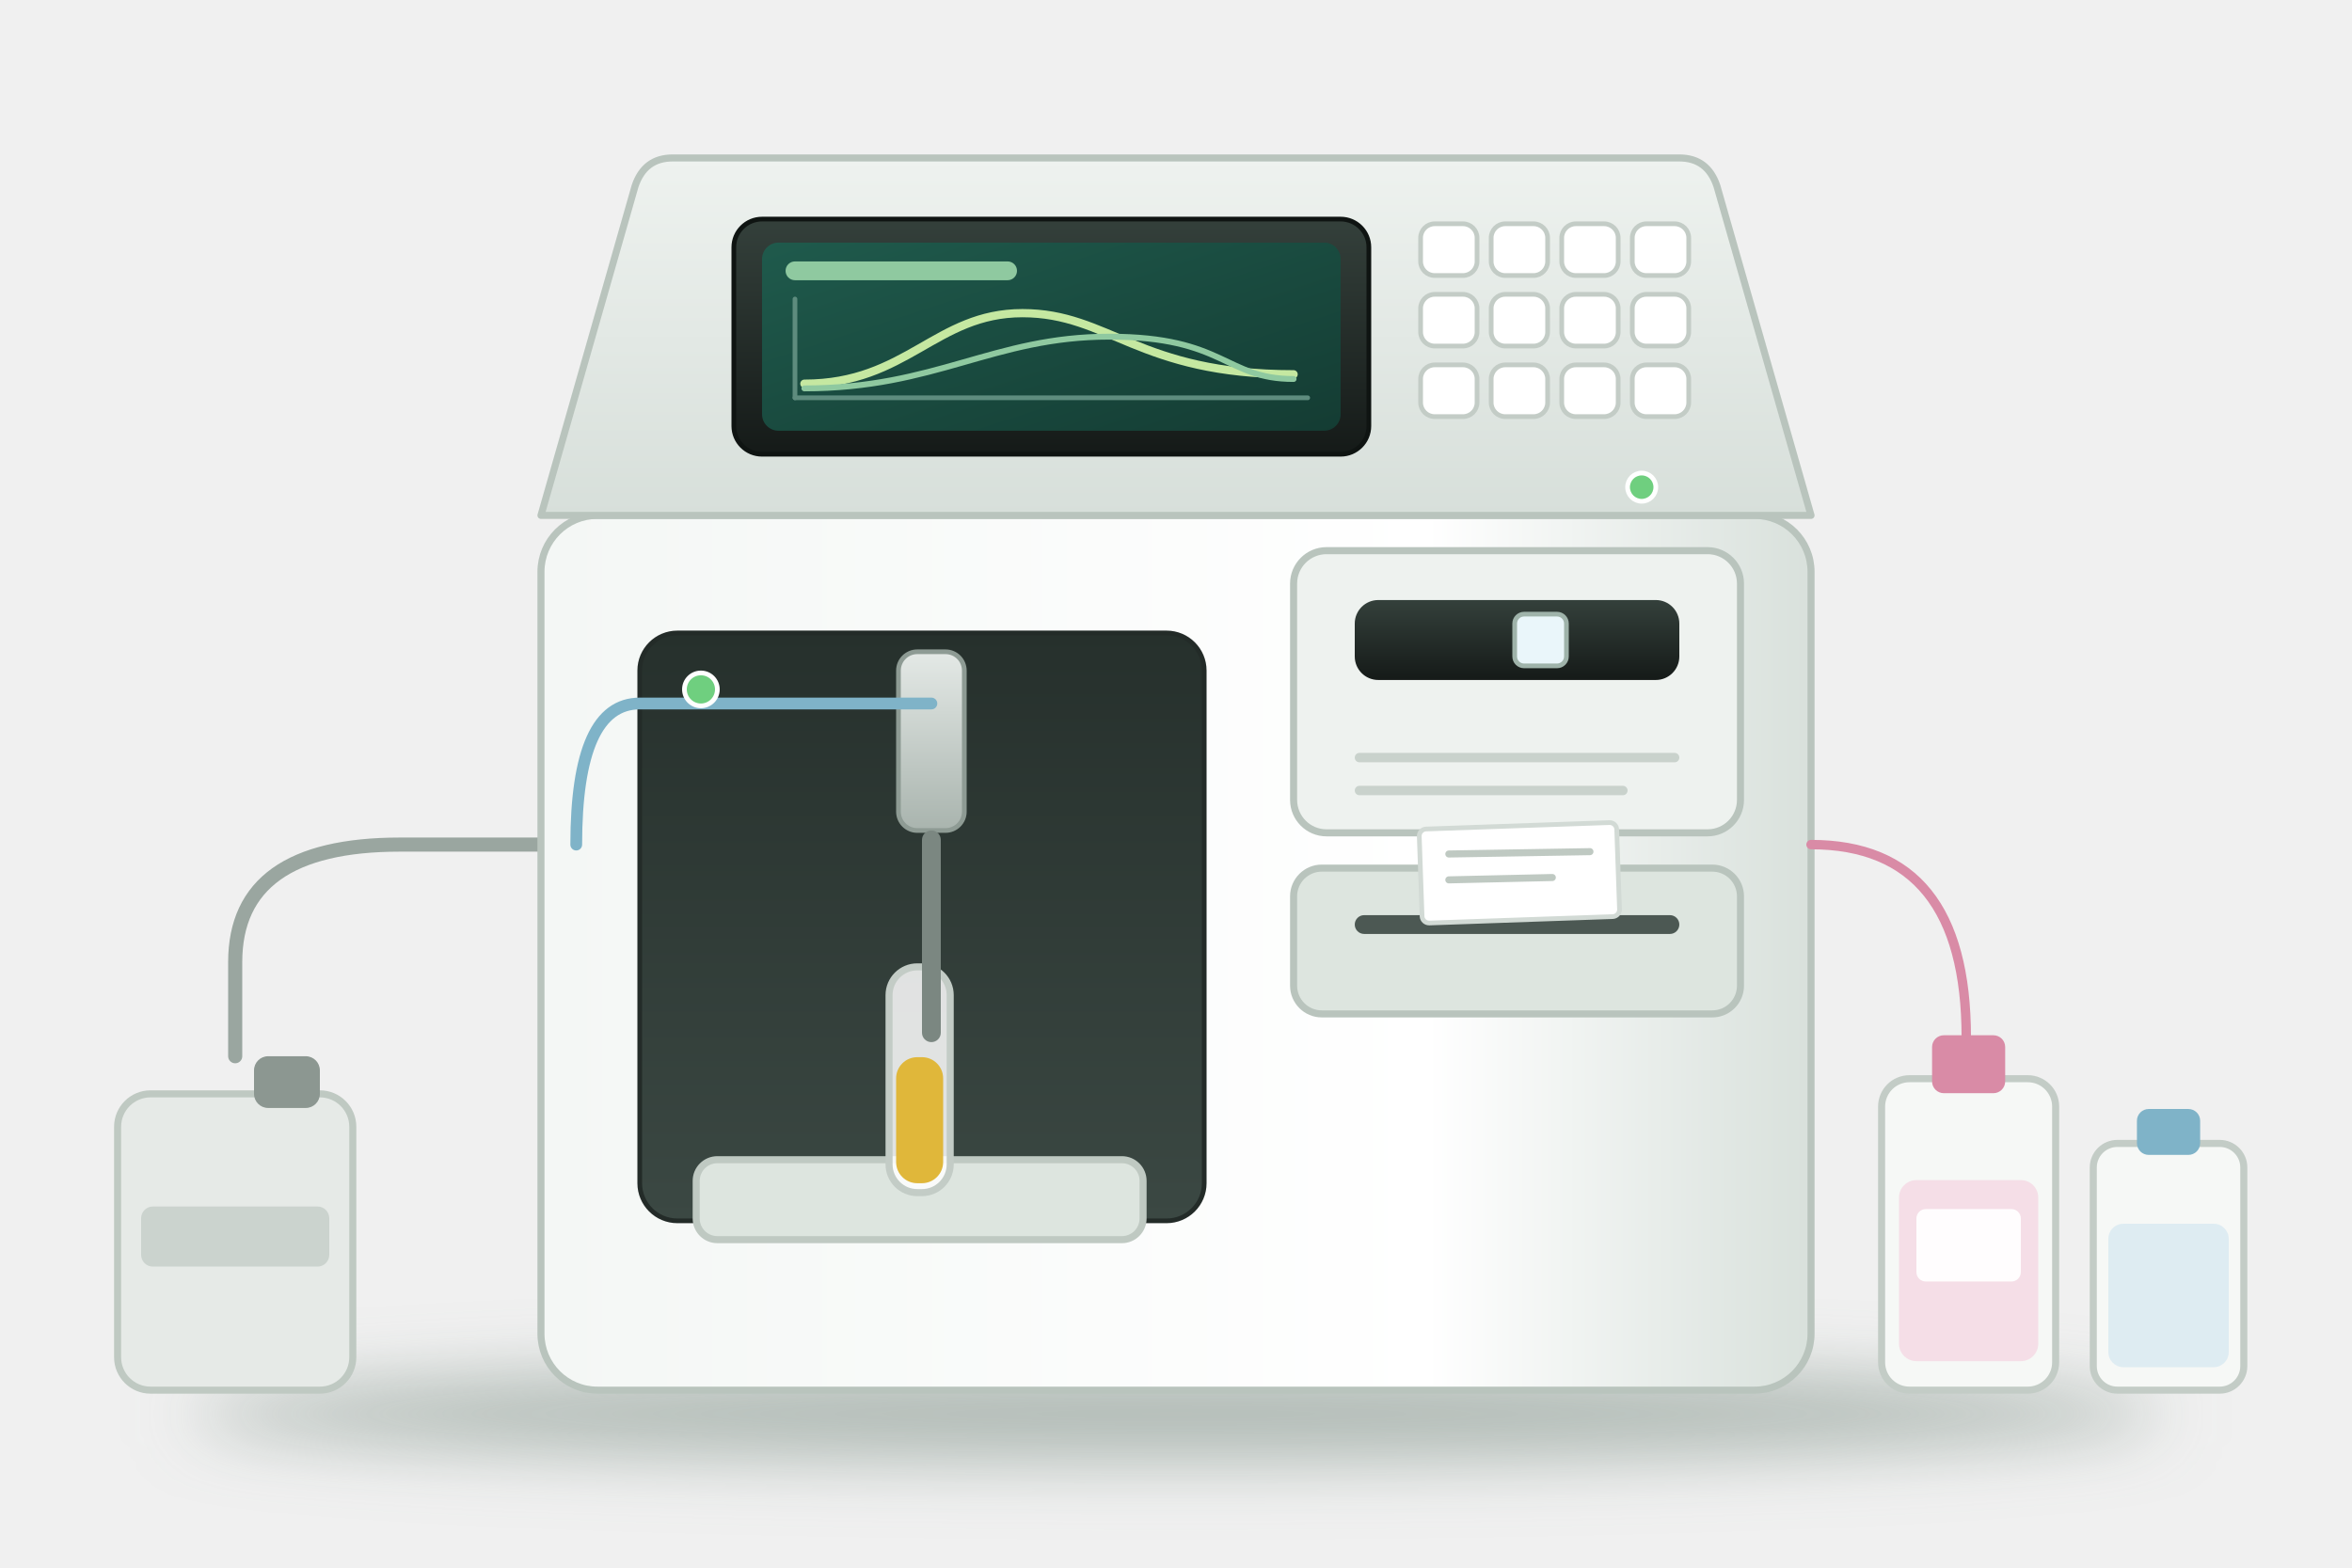
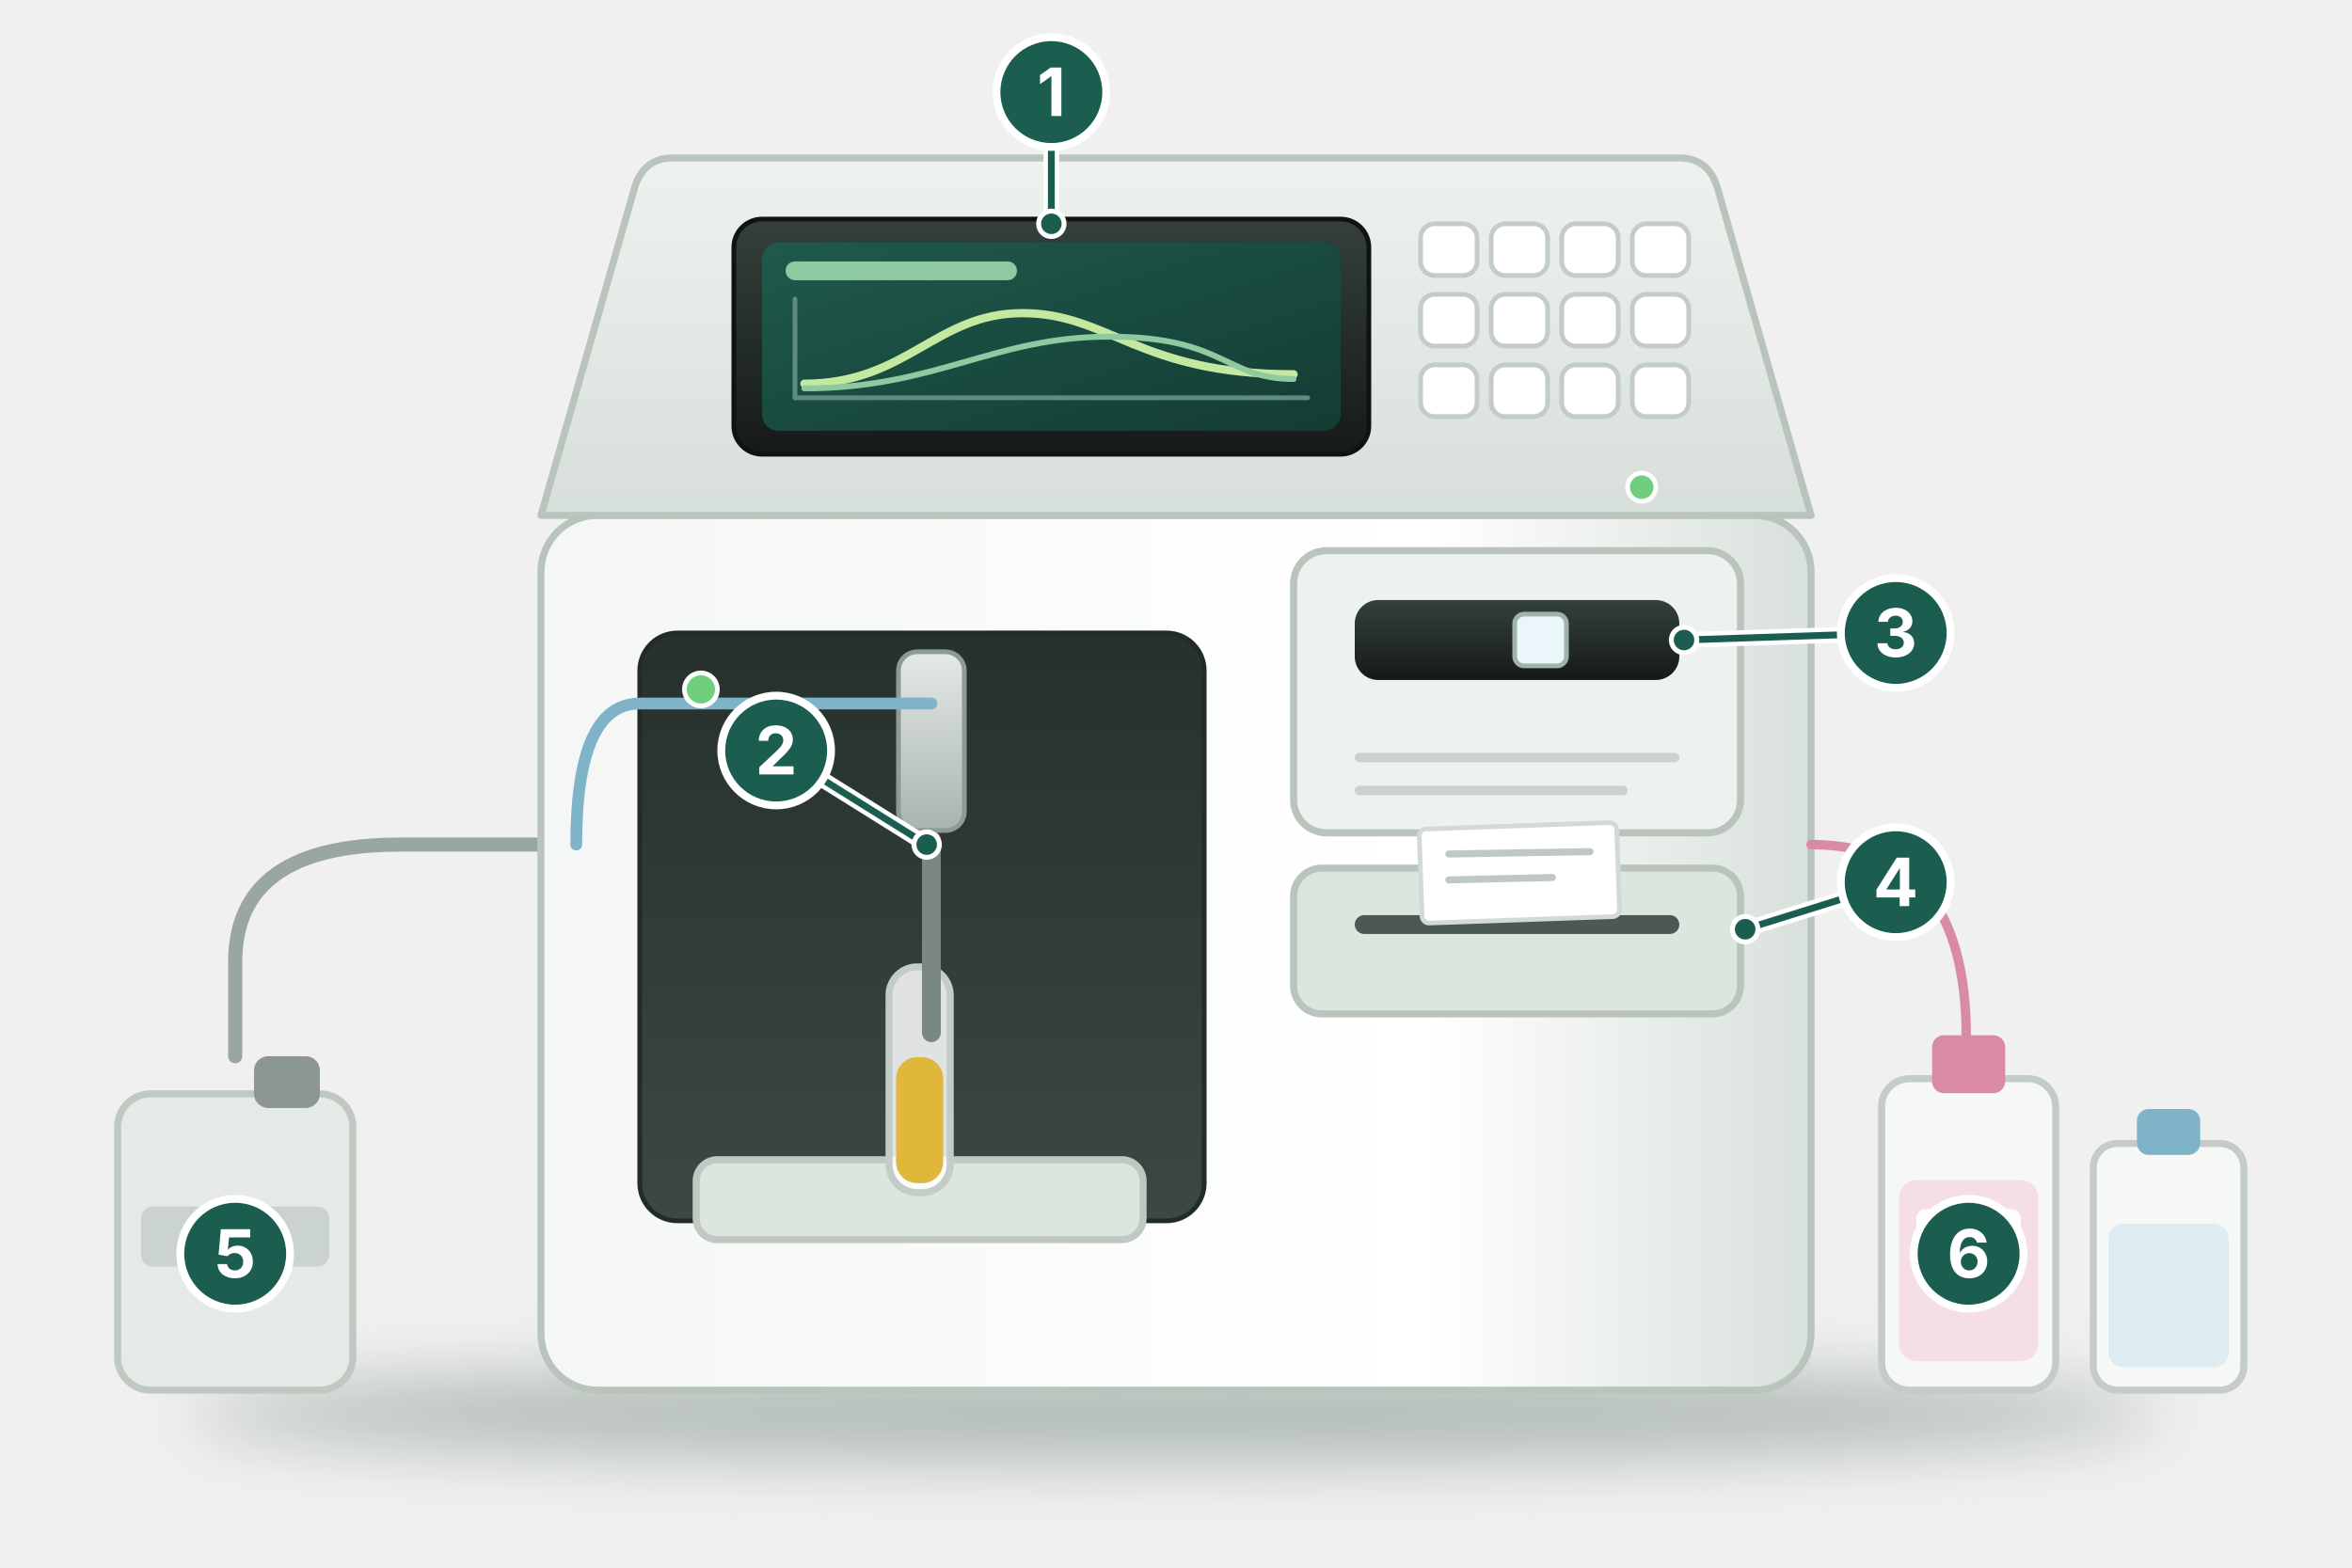
<svg xmlns="http://www.w3.org/2000/svg" viewBox="0 0 1200 800" width="1200" height="800">
  <defs>
    <linearGradient id="body" x1="0" y1="0" x2="0" y2="1">
      <stop offset="0" stop-color="#FFFFFF" />
      <stop offset="1" stop-color="#E1E7E3" />
    </linearGradient>
    <linearGradient id="bodyH" x1="0" y1="0" x2="1" y2="0">
      <stop offset="0" stop-color="#F4F7F5" />
      <stop offset="0.7" stop-color="#FFFFFF" />
      <stop offset="1" stop-color="#D9E1DC" />
    </linearGradient>
    <linearGradient id="topP" x1="0" y1="0" x2="0" y2="1">
      <stop offset="0" stop-color="#EEF2EF" />
      <stop offset="1" stop-color="#D7DFDA" />
    </linearGradient>
    <linearGradient id="deck" x1="0" y1="0" x2="0" y2="1">
      <stop offset="0" stop-color="#C9D4CE" />
      <stop offset="1" stop-color="#E4EAE6" />
    </linearGradient>
    <linearGradient id="screen" x1="0" y1="0" x2="1" y2="1">
      <stop offset="0" stop-color="#1F5A4C" />
      <stop offset="1" stop-color="#143C33" />
    </linearGradient>
    <linearGradient id="dark" x1="0" y1="0" x2="0" y2="1">
      <stop offset="0" stop-color="#34403B" />
      <stop offset="1" stop-color="#151A18" />
    </linearGradient>
    <linearGradient id="niche" x1="0" y1="0" x2="0" y2="1">
      <stop offset="0" stop-color="#26302C" />
      <stop offset="1" stop-color="#3B4843" />
    </linearGradient>
    <linearGradient id="metal" x1="0" y1="0" x2="0" y2="1">
      <stop offset="0" stop-color="#E4E9E6" />
      <stop offset="1" stop-color="#A9B4AE" />
    </linearGradient>
    <linearGradient id="glass" x1="0" y1="0" x2="1" y2="1">
      <stop offset="0" stop-color="#FFFFFF" stop-opacity="0.55" />
      <stop offset="0.45" stop-color="#FFFFFF" stop-opacity="0.08" />
      <stop offset="1" stop-color="#CFE9D9" stop-opacity="0.25" />
    </linearGradient>
    <linearGradient id="liquid" x1="0" y1="0" x2="0" y2="1">
      <stop offset="0" stop-color="#F0D36B" />
      <stop offset="1" stop-color="#E0B73A" />
    </linearGradient>
    <filter id="soft" filterUnits="userSpaceOnUse" x="0" y="0" width="1200" height="800">
      <feGaussianBlur stdDeviation="14" />
    </filter>
  </defs>
  <g transform="translate(-120,-133) scale(1.2)">
    <ellipse cx="600" cy="712" rx="420" ry="20" fill="#6F8479" opacity="0.5" filter="url(#soft)" />
    <path d="M200 560 V 520 Q200 470 270 470 H 345" fill="none" stroke="#9AA6A0" stroke-width="6" stroke-linecap="round" stroke-linejoin="round" />
    <rect x="150" y="576" width="100" height="126" rx="14" fill="#E6EAE7" stroke="#BFC9C2" stroke-width="3" />
    <rect x="160" y="623.9" width="80" height="25.56" rx="5" fill="#CBD3CE" />
    <rect x="208" y="560" width="28" height="22" rx="6" fill="#8C9791" />
    <rect x="330" y="330" width="540" height="372" rx="24" fill="url(#bodyH)" stroke="#B9C4BD" stroke-width="3" />
    <path d="M330 330 L370 190 Q374 178 386 178 H814 Q826 178 830 190 L870 330 Z" fill="url(#topP)" stroke="#B9C4BD" stroke-width="3" stroke-linecap="round" stroke-linejoin="round" />
    <rect x="412" y="204" width="270" height="100" rx="12" fill="url(#dark)" stroke="#0F1412" stroke-width="2" />
    <rect x="424" y="214" width="246" height="80" rx="7" fill="url(#screen)" />
    <g transform="translate(424,214)">
      <rect x="10" y="8" width="98.4" height="8" rx="4" fill="#8FC9A0" />
      <line x1="14" y1="66" x2="232" y2="66" stroke="#5E8C7E" stroke-width="2" stroke-linecap="round" />
      <line x1="14" y1="24" x2="14" y2="66" stroke="#5E8C7E" stroke-width="2" stroke-linecap="round" />
      <path d="M18 60 C 61.5 60 73.8 30 110.7 30 S 159.9 56 226 56" fill="none" stroke="#C5E8A1" stroke-width="3.5" stroke-linecap="round" stroke-linejoin="round" />
      <path d="M18 62 C 73.8 62 98.4 40 147.6 40 S 196.8 58 226 58" fill="none" stroke="#8FC9A0" stroke-width="2.5" stroke-linecap="round" stroke-linejoin="round" />
    </g>
    <rect x="704" y="206" width="24" height="22" rx="6" fill="#FFFFFF" stroke="#C3CCC6" stroke-width="2" />
    <rect x="734" y="206" width="24" height="22" rx="6" fill="#FFFFFF" stroke="#C3CCC6" stroke-width="2" />
    <rect x="764" y="206" width="24" height="22" rx="6" fill="#FFFFFF" stroke="#C3CCC6" stroke-width="2" />
    <rect x="794" y="206" width="24" height="22" rx="6" fill="#FFFFFF" stroke="#C3CCC6" stroke-width="2" />
    <rect x="704" y="236" width="24" height="22" rx="6" fill="#FFFFFF" stroke="#C3CCC6" stroke-width="2" />
    <rect x="734" y="236" width="24" height="22" rx="6" fill="#FFFFFF" stroke="#C3CCC6" stroke-width="2" />
    <rect x="764" y="236" width="24" height="22" rx="6" fill="#FFFFFF" stroke="#C3CCC6" stroke-width="2" />
    <rect x="794" y="236" width="24" height="22" rx="6" fill="#FFFFFF" stroke="#C3CCC6" stroke-width="2" />
    <rect x="704" y="266" width="24" height="22" rx="6" fill="#FFFFFF" stroke="#C3CCC6" stroke-width="2" />
    <rect x="734" y="266" width="24" height="22" rx="6" fill="#FFFFFF" stroke="#C3CCC6" stroke-width="2" />
    <rect x="764" y="266" width="24" height="22" rx="6" fill="#FFFFFF" stroke="#C3CCC6" stroke-width="2" />
    <rect x="794" y="266" width="24" height="22" rx="6" fill="#FFFFFF" stroke="#C3CCC6" stroke-width="2" />
    <ellipse cx="798.0" cy="318.0" rx="6.0" ry="6.0" fill="#6FCF7F" stroke="#FFFFFF" stroke-width="2" />
    <rect x="650" y="345" width="190" height="120" rx="14" fill="#EEF2EF" stroke="#B9C4BD" stroke-width="3" />
    <rect x="676" y="366" width="138" height="34" rx="10" fill="url(#dark)" />
    <rect x="744" y="372" width="22" height="22" rx="4" fill="#EAF6FA" stroke="#9FB3AA" stroke-width="2" />
    <line x1="678" y1="433" x2="812" y2="433" stroke="#C9D2CC" stroke-width="4" stroke-linecap="round" />
    <line x1="678" y1="447" x2="790" y2="447" stroke="#C9D2CC" stroke-width="4" stroke-linecap="round" />
    <rect x="650" y="480" width="190" height="62" rx="12" fill="#DDE5DF" stroke="#B9C4BD" stroke-width="3" />
    <rect x="676" y="500" width="138" height="8" rx="4" fill="#4C5853" />
    <rect x="704" y="462" width="84" height="40" rx="3" fill="#FFFFFF" stroke="#D2DAD5" stroke-width="2" transform="rotate(-2 746 482)" />
    <line x1="716" y1="474" x2="776" y2="473" stroke="#BFC9C2" stroke-width="3" stroke-linecap="round" />
    <line x1="716" y1="485" x2="760" y2="484" stroke="#BFC9C2" stroke-width="3" stroke-linecap="round" />
    <rect x="372" y="380" width="240" height="250" rx="16" fill="url(#niche)" stroke="#232B28" stroke-width="2" />
    <rect x="396" y="604" width="190" height="34" rx="9" fill="#DDE5DF" stroke="#BFC9C2" stroke-width="3" />
    <rect x="478" y="522" width="26" height="96" rx="12" fill="#FFFFFFD9" stroke="#C3CCC6" stroke-width="3" />
    <rect x="481" y="560.4" width="20" height="53.6" rx="9" fill="#E0B73A" />
    <rect x="482" y="388" width="28" height="76" rx="8" fill="url(#metal)" stroke="#8E9B94" stroke-width="2" />
    <rect x="492" y="464" width="8" height="90" rx="4" fill="#7B8781" />
    <path d="M496 410 H 372 Q 345 410 345 470" fill="none" stroke="#7FB3C8" stroke-width="5" stroke-linecap="round" stroke-linejoin="round" />
    <ellipse cx="398.0" cy="404.0" rx="7.0" ry="7.0" fill="#6FCF7F" stroke="#FFFFFF" stroke-width="2" />
    <rect x="900" y="569.56" width="74" height="132.44" rx="11.84" fill="#F6F8F6" stroke="#C3CCC6" stroke-width="3" />
    <rect x="907.4" y="612.68" width="59.2" height="77" rx="7.4" fill="#F5DCE5" opacity="0.9" />
    <rect x="921.46" y="551.08" width="31.08" height="24.64" rx="5" fill="#D98BA6" />
    <rect x="914.8" y="625" width="44.4" height="30.8" rx="4" fill="#FFFFFF" opacity="0.95" />
    <rect x="990" y="597.08" width="64" height="104.92" rx="10.24" fill="#F6F8F6" stroke="#C3CCC6" stroke-width="3" />
    <rect x="996.4" y="631.24" width="51.2" height="61" rx="6.4" fill="#DCEBF2" opacity="0.9" />
    <rect x="1008.56" y="582.44" width="26.88" height="19.52" rx="5" fill="#7FB3C8" />
    <path d="M936 552 Q936 470 870 470" fill="none" stroke="#D98BA6" stroke-width="4" stroke-linecap="round" stroke-linejoin="round" />
  </g>
+   <g id="callouts" font-family="Inter, Arial, sans-serif" font-weight="700" text-anchor="middle">
+     <g class="callout" data-n="1">
+       <line x1="536.4" y1="75" x2="536.4" y2="114.2" stroke="#FFFFFF" stroke-width="8" stroke-linecap="round" />
+       <line x1="536.4" y1="75" x2="536.4" y2="114.2" stroke="#1B5E50" stroke-width="3.5" stroke-linecap="round" />
+       <ellipse cx="536.4" cy="114.2" rx="6.5" ry="6.5" fill="#1B5E50" stroke="#FFFFFF" stroke-width="2.5" />
+       <ellipse cx="536.4" cy="47.0" rx="28.0" ry="28.0" fill="#1B5E50" stroke="#FFFFFF" stroke-width="4" />
+       <text x="536.4" y="59.2" font-size="34" fill="#FFFFFF">1</text>
+     </g>
+     <g class="callout" data-n="2">
+       <line x1="419.744" y1="397.84" x2="472.8" y2="431" stroke="#FFFFFF" stroke-width="8" stroke-linecap="round" />
+       <line x1="419.744" y1="397.84" x2="472.8" y2="431" stroke="#1B5E50" stroke-width="3.5" stroke-linecap="round" />
+       <ellipse cx="472.8" cy="431.0" rx="6.5" ry="6.5" fill="#1B5E50" stroke="#FFFFFF" stroke-width="2.5" />
+       <ellipse cx="396.0" cy="383.0" rx="28.0" ry="28.0" fill="#1B5E50" stroke="#FFFFFF" stroke-width="4" />
+       <text x="396.0" y="395.2" font-size="34" fill="#FFFFFF">2</text>
+     </g>
+     <g class="callout" data-n="3">
+       <line x1="939.216" y1="323.933" x2="859.2" y2="326.6" stroke="#FFFFFF" stroke-width="8" stroke-linecap="round" />
+       <line x1="939.216" y1="323.933" x2="859.2" y2="326.6" stroke="#1B5E50" stroke-width="3.5" stroke-linecap="round" />
+       <ellipse cx="859.2" cy="326.6" rx="6.5" ry="6.5" fill="#1B5E50" stroke="#FFFFFF" stroke-width="2.5" />
+       <ellipse cx="967.2" cy="323.0" rx="28.0" ry="28.0" fill="#1B5E50" stroke="#FFFFFF" stroke-width="4" />
+       <text x="967.2" y="335.2" font-size="34" fill="#FFFFFF">3</text>
+     </g>
+     <g class="callout" data-n="4">
+       <line x1="940.475" y1="458.552" x2="890.4" y2="474.2" stroke="#FFFFFF" stroke-width="8" stroke-linecap="round" />
+       <line x1="940.475" y1="458.552" x2="890.4" y2="474.2" stroke="#1B5E50" stroke-width="3.5" stroke-linecap="round" />
+       <ellipse cx="890.4" cy="474.2" rx="6.5" ry="6.5" fill="#1B5E50" stroke="#FFFFFF" stroke-width="2.5" />
+       <ellipse cx="967.2" cy="450.2" rx="28.0" ry="28.0" fill="#1B5E50" stroke="#FFFFFF" stroke-width="4" />
+       <text x="967.2" y="462.4" font-size="34" fill="#FFFFFF">4</text>
+     </g>
+     <g class="callout" data-n="5">
+       <ellipse cx="120.0" cy="639.8" rx="28.0" ry="28.0" fill="#1B5E50" stroke="#FFFFFF" stroke-width="4" />
+       <text x="120.0" y="652.0" font-size="34" fill="#FFFFFF">5</text>
+     </g>
+     <g class="callout" data-n="6">
+       <ellipse cx="1004.4" cy="639.8" rx="28.0" ry="28.0" fill="#1B5E50" stroke="#FFFFFF" stroke-width="4" />
+       <text x="1004.4" y="652.0" font-size="34" fill="#FFFFFF">6</text>
+     </g>
+   </g>
</svg>
